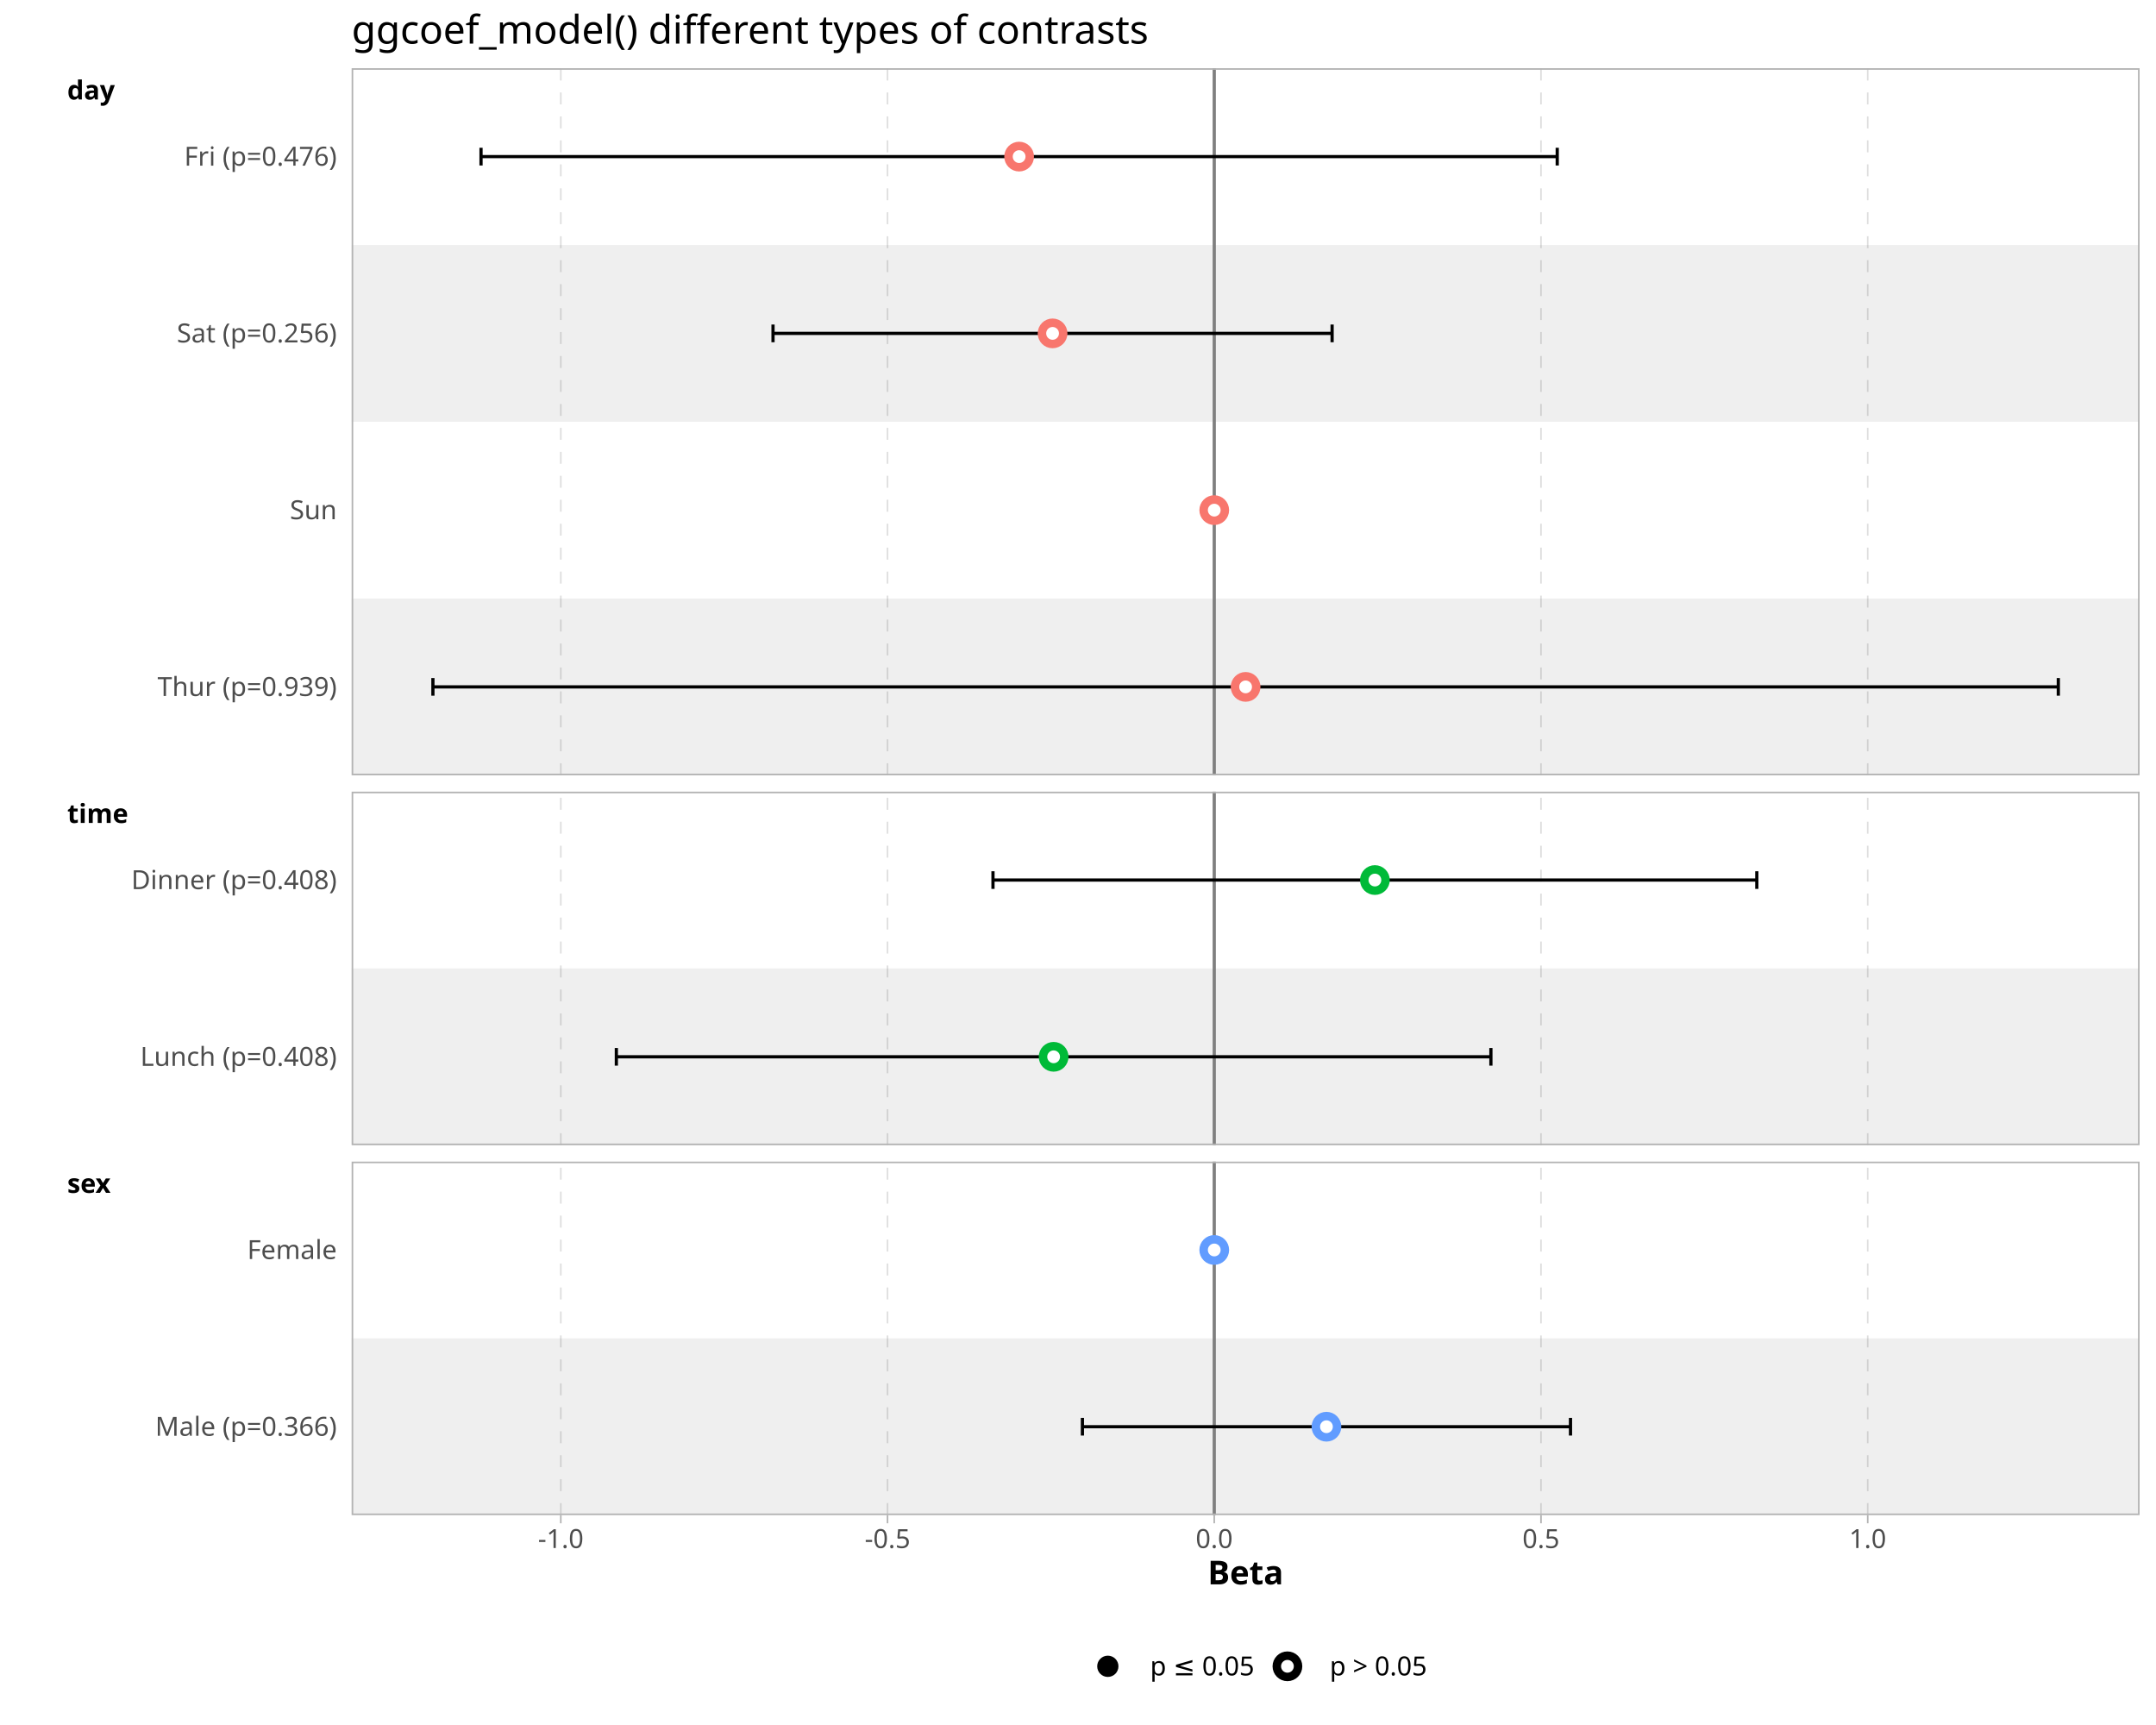
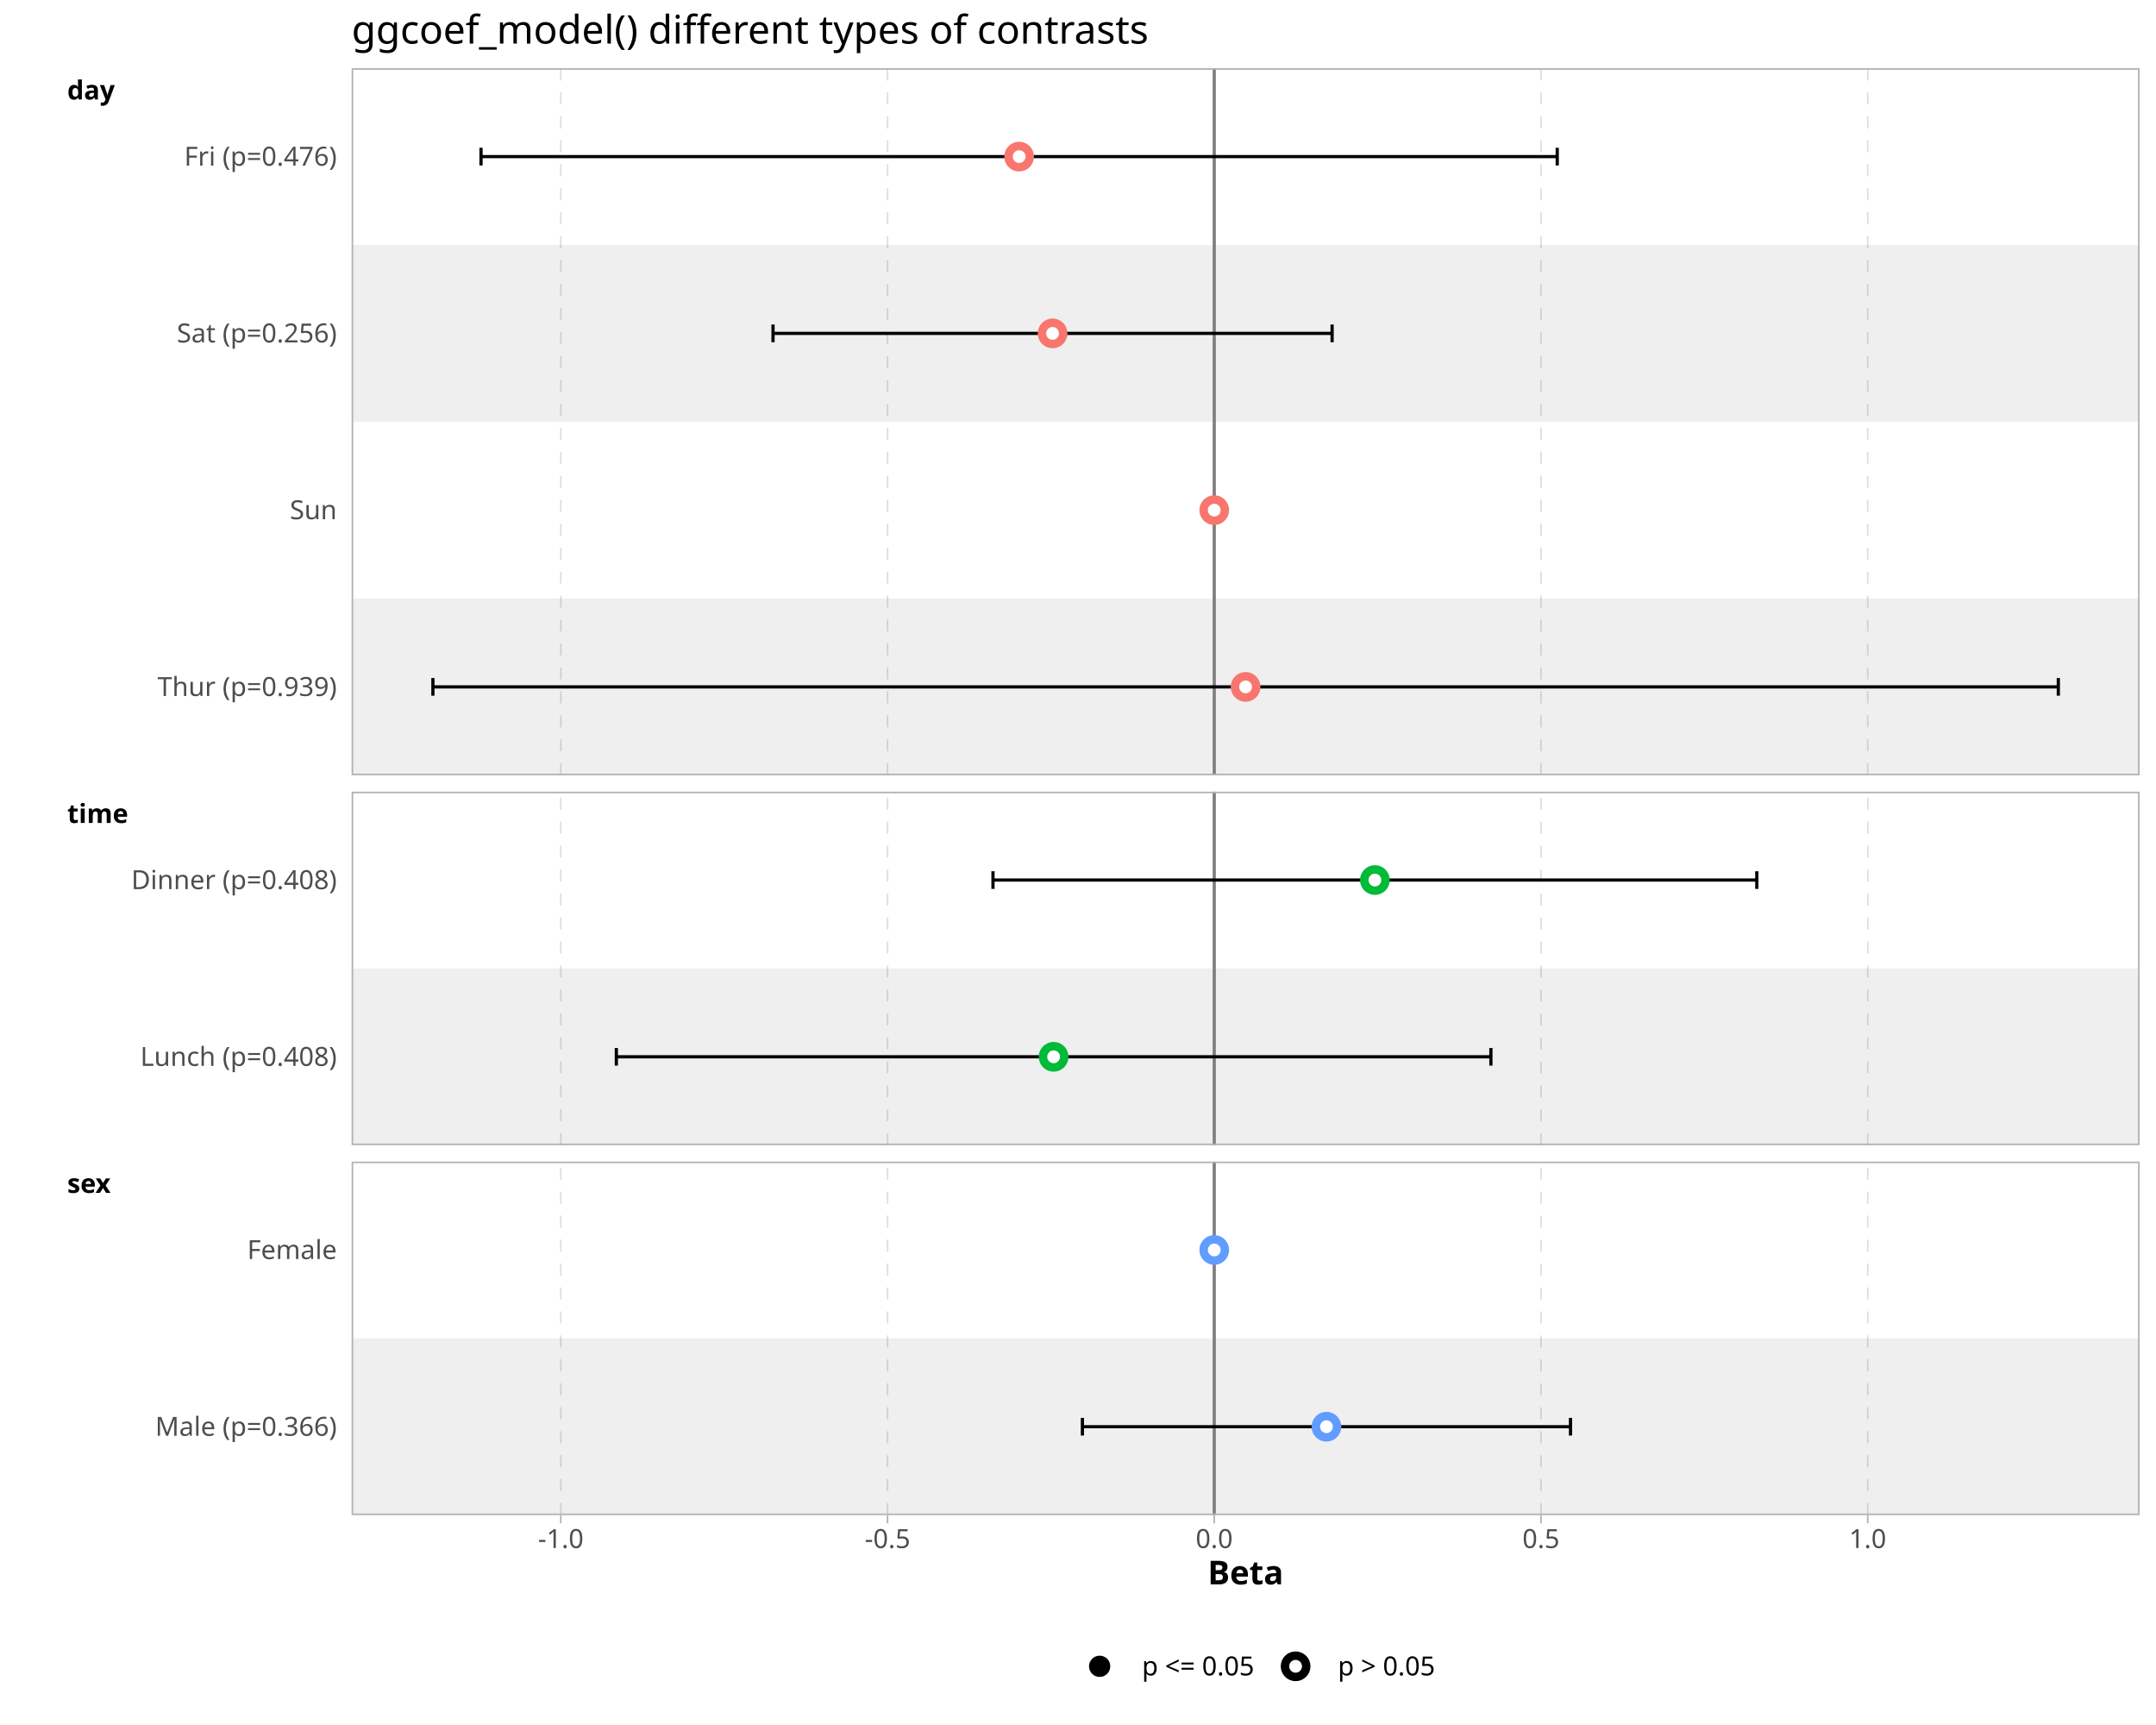
<svg xmlns="http://www.w3.org/2000/svg" class="svglite" data-engine-version="2.0" width="720.00pt" height="576.00pt" viewBox="0 0 720.00 576.00">
  <defs>
    <style type="text/css">
    .svglite line, .svglite polyline, .svglite polygon, .svglite path, .svglite rect, .svglite circle {
      fill: none;
      stroke: #000000;
      stroke-linecap: round;
      stroke-linejoin: round;
      stroke-miterlimit: 10.00;
    }
  </style>
  </defs>
  <rect width="100%" height="100%" style="stroke: none; fill: #FFFFFF;" />
  <defs>
    <clipPath id="cpMC4wMHw3MjAuMDB8MC4wMHw1NzYuMDA=">
      <rect x="0.00" y="0.00" width="720.00" height="576.00" />
    </clipPath>
  </defs>
  <g clip-path="url(#cpMC4wMHw3MjAuMDB8MC4wMHw1NzYuMDA=)">
    <rect x="0.00" y="0.00" width="720.00" height="576.00" style="stroke-width: 1.07; stroke: #FFFFFF; fill: #FFFFFF;" />
  </g>
  <defs>
    <clipPath id="cpMTE3LjQzfDcxNC41MnwyMi43OHwyNTguODc=">
      <rect x="117.43" y="22.78" width="597.09" height="236.09" />
    </clipPath>
  </defs>
  <g clip-path="url(#cpMTE3LjQzfDcxNC41MnwyMi43OHwyNTguODc=)">
    <rect x="117.43" y="22.78" width="597.09" height="236.09" style="stroke-width: 1.07; stroke: none; fill: #FFFFFF;" />
    <polyline points="187.28,258.87 187.28,22.78 " style="stroke-width: 0.53; stroke: #DEDEDE; stroke-dasharray: 4.00,4.00; stroke-linecap: butt;" />
    <polyline points="296.39,258.87 296.39,22.78 " style="stroke-width: 0.53; stroke: #DEDEDE; stroke-dasharray: 4.00,4.00; stroke-linecap: butt;" />
    <polyline points="405.50,258.87 405.50,22.78 " style="stroke-width: 0.53; stroke: #DEDEDE; stroke-dasharray: 4.00,4.00; stroke-linecap: butt;" />
    <polyline points="514.62,258.87 514.62,22.78 " style="stroke-width: 0.53; stroke: #DEDEDE; stroke-dasharray: 4.00,4.00; stroke-linecap: butt;" />
    <polyline points="623.73,258.87 623.73,22.78 " style="stroke-width: 0.53; stroke: #DEDEDE; stroke-dasharray: 4.00,4.00; stroke-linecap: butt;" />
    <rect x="117.43" y="199.85" width="597.09" height="59.02" style="stroke-width: 1.07; stroke: none; stroke-linecap: butt; stroke-linejoin: miter; fill: #111111; fill-opacity: 0.067;" />
    <rect x="117.43" y="140.83" width="597.09" height="59.02" style="stroke-width: 1.07; stroke: none; stroke-linecap: butt; stroke-linejoin: miter;" />
    <rect x="117.43" y="81.81" width="597.09" height="59.02" style="stroke-width: 1.07; stroke: none; stroke-linecap: butt; stroke-linejoin: miter; fill: #111111; fill-opacity: 0.067;" />
    <rect x="117.43" y="22.78" width="597.09" height="59.02" style="stroke-width: 1.07; stroke: none; stroke-linecap: butt; stroke-linejoin: miter;" />
    <line x1="405.50" y1="258.87" x2="405.50" y2="22.78" style="stroke-width: 1.07; stroke: #7F7F7F; stroke-linecap: butt;" />
    <polyline points="520.04,55.25 520.04,49.34 " style="stroke-width: 1.07; stroke-linecap: butt;" />
    <polyline points="520.04,52.29 160.64,52.29 " style="stroke-width: 1.07; stroke-linecap: butt;" />
    <polyline points="160.64,55.25 160.64,49.34 " style="stroke-width: 1.07; stroke-linecap: butt;" />
    <polyline points="444.86,114.27 444.86,108.36 " style="stroke-width: 1.07; stroke-linecap: butt;" />
    <polyline points="444.86,111.32 258.15,111.32 " style="stroke-width: 1.07; stroke-linecap: butt;" />
    <polyline points="258.15,114.27 258.15,108.36 " style="stroke-width: 1.07; stroke-linecap: butt;" />
    <polyline points="687.38,232.31 687.38,226.41 " style="stroke-width: 1.07; stroke-linecap: butt;" />
    <polyline points="687.38,229.36 144.57,229.36 " style="stroke-width: 1.07; stroke-linecap: butt;" />
    <polyline points="144.57,232.31 144.57,226.41 " style="stroke-width: 1.07; stroke-linecap: butt;" />
    <circle cx="340.34" cy="52.29" r="3.55" style="stroke-width: 2.83; stroke: #F8766D; fill: #FFFFFF;" />
    <circle cx="351.51" cy="111.32" r="3.55" style="stroke-width: 2.83; stroke: #F8766D; fill: #FFFFFF;" />
    <circle cx="405.50" cy="170.34" r="3.55" style="stroke-width: 2.83; stroke: #F8766D; fill: #FFFFFF;" />
    <circle cx="415.97" cy="229.36" r="3.55" style="stroke-width: 2.83; stroke: #F8766D; fill: #FFFFFF;" />
    <rect x="117.43" y="22.78" width="597.09" height="236.09" style="stroke-width: 1.07; stroke: #B3B3B3;" />
  </g>
  <g clip-path="url(#cpMC4wMHw3MjAuMDB8MC4wMHw1NzYuMDA=)">
</g>
  <defs>
    <clipPath id="cpMTE3LjQzfDcxNC41MnwyNjQuMzV8MzgyLjM5">
      <rect x="117.43" y="264.35" width="597.09" height="118.04" />
    </clipPath>
  </defs>
  <g clip-path="url(#cpMTE3LjQzfDcxNC41MnwyNjQuMzV8MzgyLjM5)">
    <rect x="117.43" y="264.35" width="597.09" height="118.04" style="stroke-width: 1.07; stroke: none; fill: #FFFFFF;" />
    <polyline points="187.28,382.39 187.28,264.35 " style="stroke-width: 0.53; stroke: #DEDEDE; stroke-dasharray: 4.00,4.00; stroke-linecap: butt;" />
    <polyline points="296.39,382.39 296.39,264.35 " style="stroke-width: 0.53; stroke: #DEDEDE; stroke-dasharray: 4.00,4.00; stroke-linecap: butt;" />
    <polyline points="405.50,382.39 405.50,264.35 " style="stroke-width: 0.53; stroke: #DEDEDE; stroke-dasharray: 4.00,4.00; stroke-linecap: butt;" />
    <polyline points="514.62,382.39 514.62,264.35 " style="stroke-width: 0.53; stroke: #DEDEDE; stroke-dasharray: 4.00,4.00; stroke-linecap: butt;" />
    <polyline points="623.73,382.39 623.73,264.35 " style="stroke-width: 0.53; stroke: #DEDEDE; stroke-dasharray: 4.00,4.00; stroke-linecap: butt;" />
    <rect x="117.43" y="323.37" width="597.09" height="59.02" style="stroke-width: 1.07; stroke: none; stroke-linecap: butt; stroke-linejoin: miter; fill: #111111; fill-opacity: 0.067;" />
    <rect x="117.43" y="264.35" width="597.09" height="59.02" style="stroke-width: 1.07; stroke: none; stroke-linecap: butt; stroke-linejoin: miter;" />
    <line x1="405.50" y1="382.39" x2="405.50" y2="264.35" style="stroke-width: 1.07; stroke: #7F7F7F; stroke-linecap: butt;" />
    <polyline points="586.69,296.81 586.69,290.91 " style="stroke-width: 1.07; stroke-linecap: butt;" />
    <polyline points="586.69,293.86 331.61,293.86 " style="stroke-width: 1.07; stroke-linecap: butt;" />
    <polyline points="331.61,296.81 331.61,290.91 " style="stroke-width: 1.07; stroke-linecap: butt;" />
    <polyline points="497.89,355.83 497.89,349.93 " style="stroke-width: 1.07; stroke-linecap: butt;" />
    <polyline points="497.89,352.88 205.83,352.88 " style="stroke-width: 1.07; stroke-linecap: butt;" />
    <polyline points="205.83,355.83 205.83,349.93 " style="stroke-width: 1.07; stroke-linecap: butt;" />
    <circle cx="459.15" cy="293.86" r="3.55" style="stroke-width: 2.83; stroke: #00BA38; fill: #FFFFFF;" />
    <circle cx="351.86" cy="352.88" r="3.55" style="stroke-width: 2.83; stroke: #00BA38; fill: #FFFFFF;" />
    <rect x="117.43" y="264.35" width="597.09" height="118.04" style="stroke-width: 1.07; stroke: #B3B3B3;" />
  </g>
  <g clip-path="url(#cpMC4wMHw3MjAuMDB8MC4wMHw1NzYuMDA=)">
</g>
  <defs>
    <clipPath id="cpMTE3LjQzfDcxNC41MnwzODcuODd8NTA1Ljkx">
      <rect x="117.43" y="387.87" width="597.09" height="118.04" />
    </clipPath>
  </defs>
  <g clip-path="url(#cpMTE3LjQzfDcxNC41MnwzODcuODd8NTA1Ljkx)">
    <rect x="117.43" y="387.87" width="597.09" height="118.04" style="stroke-width: 1.07; stroke: none; fill: #FFFFFF;" />
    <polyline points="187.28,505.91 187.28,387.87 " style="stroke-width: 0.53; stroke: #DEDEDE; stroke-dasharray: 4.00,4.00; stroke-linecap: butt;" />
    <polyline points="296.39,505.91 296.39,387.87 " style="stroke-width: 0.53; stroke: #DEDEDE; stroke-dasharray: 4.00,4.00; stroke-linecap: butt;" />
    <polyline points="405.50,505.91 405.50,387.87 " style="stroke-width: 0.53; stroke: #DEDEDE; stroke-dasharray: 4.00,4.00; stroke-linecap: butt;" />
    <polyline points="514.62,505.91 514.62,387.87 " style="stroke-width: 0.53; stroke: #DEDEDE; stroke-dasharray: 4.00,4.00; stroke-linecap: butt;" />
    <polyline points="623.73,505.91 623.73,387.87 " style="stroke-width: 0.53; stroke: #DEDEDE; stroke-dasharray: 4.00,4.00; stroke-linecap: butt;" />
    <rect x="117.43" y="446.89" width="597.09" height="59.02" style="stroke-width: 1.07; stroke: none; stroke-linecap: butt; stroke-linejoin: miter; fill: #111111; fill-opacity: 0.067;" />
    <rect x="117.43" y="387.87" width="597.09" height="59.02" style="stroke-width: 1.07; stroke: none; stroke-linecap: butt; stroke-linejoin: miter;" />
    <line x1="405.50" y1="505.91" x2="405.50" y2="387.87" style="stroke-width: 1.07; stroke: #7F7F7F; stroke-linecap: butt;" />
    <polyline points="524.47,479.35 524.47,473.45 " style="stroke-width: 1.07; stroke-linecap: butt;" />
    <polyline points="524.47,476.40 361.47,476.40 " style="stroke-width: 1.07; stroke-linecap: butt;" />
    <polyline points="361.47,479.35 361.47,473.45 " style="stroke-width: 1.07; stroke-linecap: butt;" />
    <circle cx="405.50" cy="417.38" r="3.55" style="stroke-width: 2.83; stroke: #619CFF; fill: #FFFFFF;" />
    <circle cx="442.97" cy="476.40" r="3.55" style="stroke-width: 2.83; stroke: #619CFF; fill: #FFFFFF;" />
    <rect x="117.43" y="387.87" width="597.09" height="118.04" style="stroke-width: 1.07; stroke: #B3B3B3;" />
  </g>
  <g clip-path="url(#cpMC4wMHw3MjAuMDB8MC4wMHw1NzYuMDA=)">
</g>
  <defs>
    <clipPath id="cpMTguMDd8NDMuNDd8MjIuNzh8MjU4Ljg3">
      <rect x="18.07" y="22.78" width="25.39" height="236.09" />
    </clipPath>
  </defs>
  <g clip-path="url(#cpMTguMDd8NDMuNDd8MjIuNzh8MjU4Ljg3)">
    <text x="22.46" y="33.22" style="font-size: 8.80px; font-weight: bold; font-family: sans;" textLength="14.19px" lengthAdjust="spacingAndGlyphs">day</text>
  </g>
  <g clip-path="url(#cpMC4wMHw3MjAuMDB8MC4wMHw1NzYuMDA=)">
</g>
  <defs>
    <clipPath id="cpMTguMDd8NDMuNDd8MjY0LjM1fDM4Mi4zOQ==">
      <rect x="18.07" y="264.35" width="25.39" height="118.04" />
    </clipPath>
  </defs>
  <g clip-path="url(#cpMTguMDd8NDMuNDd8MjY0LjM1fDM4Mi4zOQ==)">
    <text x="22.46" y="274.79" style="font-size: 8.80px; font-weight: bold; font-family: sans;" textLength="16.63px" lengthAdjust="spacingAndGlyphs">time</text>
  </g>
  <g clip-path="url(#cpMC4wMHw3MjAuMDB8MC4wMHw1NzYuMDA=)">
</g>
  <defs>
    <clipPath id="cpMTguMDd8NDMuNDd8Mzg3Ljg3fDUwNS45MQ==">
      <rect x="18.07" y="387.87" width="25.39" height="118.04" />
    </clipPath>
  </defs>
  <g clip-path="url(#cpMTguMDd8NDMuNDd8Mzg3Ljg3fDUwNS45MQ==)">
    <text x="22.46" y="398.31" style="font-size: 8.80px; font-weight: bold; font-family: sans;" textLength="13.70px" lengthAdjust="spacingAndGlyphs">sex</text>
  </g>
  <g clip-path="url(#cpMC4wMHw3MjAuMDB8MC4wMHw1NzYuMDA=)">
    <polyline points="187.28,508.65 187.28,505.91 " style="stroke-width: 0.53; stroke: #B3B3B3; stroke-linecap: butt;" />
    <polyline points="296.39,508.65 296.39,505.91 " style="stroke-width: 0.53; stroke: #B3B3B3; stroke-linecap: butt;" />
    <polyline points="405.50,508.65 405.50,505.91 " style="stroke-width: 0.53; stroke: #B3B3B3; stroke-linecap: butt;" />
    <polyline points="514.62,508.65 514.62,505.91 " style="stroke-width: 0.53; stroke: #B3B3B3; stroke-linecap: butt;" />
    <polyline points="623.73,508.65 623.73,505.91 " style="stroke-width: 0.53; stroke: #B3B3B3; stroke-linecap: butt;" />
    <text x="187.28" y="516.90" text-anchor="middle" style="font-size: 8.80px; fill: #4D4D4D; font-family: sans;" textLength="15.16px" lengthAdjust="spacingAndGlyphs">-1.0</text>
    <text x="296.39" y="516.90" text-anchor="middle" style="font-size: 8.80px; fill: #4D4D4D; font-family: sans;" textLength="15.16px" lengthAdjust="spacingAndGlyphs">-0.5</text>
    <text x="405.50" y="516.90" text-anchor="middle" style="font-size: 8.80px; fill: #4D4D4D; font-family: sans;" textLength="12.23px" lengthAdjust="spacingAndGlyphs">0.0</text>
    <text x="514.62" y="516.90" text-anchor="middle" style="font-size: 8.80px; fill: #4D4D4D; font-family: sans;" textLength="12.23px" lengthAdjust="spacingAndGlyphs">0.5</text>
    <text x="623.73" y="516.90" text-anchor="middle" style="font-size: 8.80px; fill: #4D4D4D; font-family: sans;" textLength="12.23px" lengthAdjust="spacingAndGlyphs">1.0</text>
    <text x="112.50" y="232.39" text-anchor="end" style="font-size: 8.80px; fill: #4D4D4D; font-family: sans;" textLength="58.46px" lengthAdjust="spacingAndGlyphs">Thur (p=0.939)</text>
    <text x="112.50" y="173.37" text-anchor="end" style="font-size: 8.80px; fill: #4D4D4D; font-family: sans;" textLength="15.66px" lengthAdjust="spacingAndGlyphs">Sun</text>
    <text x="112.50" y="114.34" text-anchor="end" style="font-size: 8.80px; fill: #4D4D4D; font-family: sans;" textLength="53.58px" lengthAdjust="spacingAndGlyphs">Sat (p=0.256)</text>
    <text x="112.50" y="55.32" text-anchor="end" style="font-size: 8.80px; fill: #4D4D4D; font-family: sans;" textLength="50.62px" lengthAdjust="spacingAndGlyphs">Fri (p=0.476)</text>
    <text x="112.50" y="355.91" text-anchor="end" style="font-size: 8.80px; fill: #4D4D4D; font-family: sans;" textLength="64.35px" lengthAdjust="spacingAndGlyphs">Lunch (p=0.408)</text>
    <text x="112.50" y="296.89" text-anchor="end" style="font-size: 8.80px; fill: #4D4D4D; font-family: sans;" textLength="66.29px" lengthAdjust="spacingAndGlyphs">Dinner (p=0.408)</text>
    <text x="112.50" y="479.43" text-anchor="end" style="font-size: 8.80px; fill: #4D4D4D; font-family: sans;" textLength="59.44px" lengthAdjust="spacingAndGlyphs">Male (p=0.366)</text>
    <text x="112.50" y="420.41" text-anchor="end" style="font-size: 8.80px; fill: #4D4D4D; font-family: sans;" textLength="29.35px" lengthAdjust="spacingAndGlyphs">Female</text>
    <text x="415.97" y="529.04" text-anchor="middle" style="font-size: 11.00px; font-weight: bold; font-family: sans;" textLength="22.63px" lengthAdjust="spacingAndGlyphs">Beta</text>
-     <rect x="350.36" y="542.28" width="131.23" height="28.24" style="stroke-width: 1.07; stroke: none; fill: #FFFFFF;" />
-     <rect x="361.32" y="547.76" width="17.28" height="17.28" style="stroke-width: 1.07; stroke: none; fill: #FFFFFF;" />
-     <circle cx="369.96" cy="556.40" r="3.55" style="stroke-width: 2.83; stroke: none; fill: #000000;" />
-     <rect x="421.30" y="547.76" width="17.28" height="17.28" style="stroke-width: 1.07; stroke: none; fill: #FFFFFF;" />
-     <circle cx="429.94" cy="556.40" r="3.55" style="stroke-width: 2.83; fill: #FFFFFF;" />
-     <text x="384.08" y="559.43" style="font-size: 8.80px; font-family: sans;" textLength="31.74px" lengthAdjust="spacingAndGlyphs">p ≤ 0.05</text>
-     <text x="444.06" y="559.43" style="font-size: 8.80px; font-family: sans;" textLength="32.05px" lengthAdjust="spacingAndGlyphs">p &gt; 0.05</text>
+     <rect x="347.63" y="542.28" width="136.69" height="28.24" style="stroke-width: 1.07; stroke: none; fill: #FFFFFF;" />
+     <rect x="358.59" y="547.76" width="17.28" height="17.28" style="stroke-width: 1.07; stroke: none; fill: #FFFFFF;" />
+     <circle cx="367.23" cy="556.40" r="3.55" style="stroke-width: 2.83; stroke: none; fill: #000000;" />
+     <rect x="424.03" y="547.76" width="17.28" height="17.28" style="stroke-width: 1.07; stroke: none; fill: #FFFFFF;" />
+     <circle cx="432.67" cy="556.40" r="3.55" style="stroke-width: 2.83; fill: #FFFFFF;" />
+     <text x="381.35" y="559.43" style="font-size: 8.80px; font-family: sans;" textLength="37.20px" lengthAdjust="spacingAndGlyphs">p &lt;= 0.05</text>
+     <text x="446.78" y="559.43" style="font-size: 8.80px; font-family: sans;" textLength="32.05px" lengthAdjust="spacingAndGlyphs">p &gt; 0.05</text>
    <text x="117.43" y="14.56" style="font-size: 13.20px; font-family: sans;" textLength="250.23px" lengthAdjust="spacingAndGlyphs">ggcoef_model() different types of contrasts</text>
  </g>
</svg>
